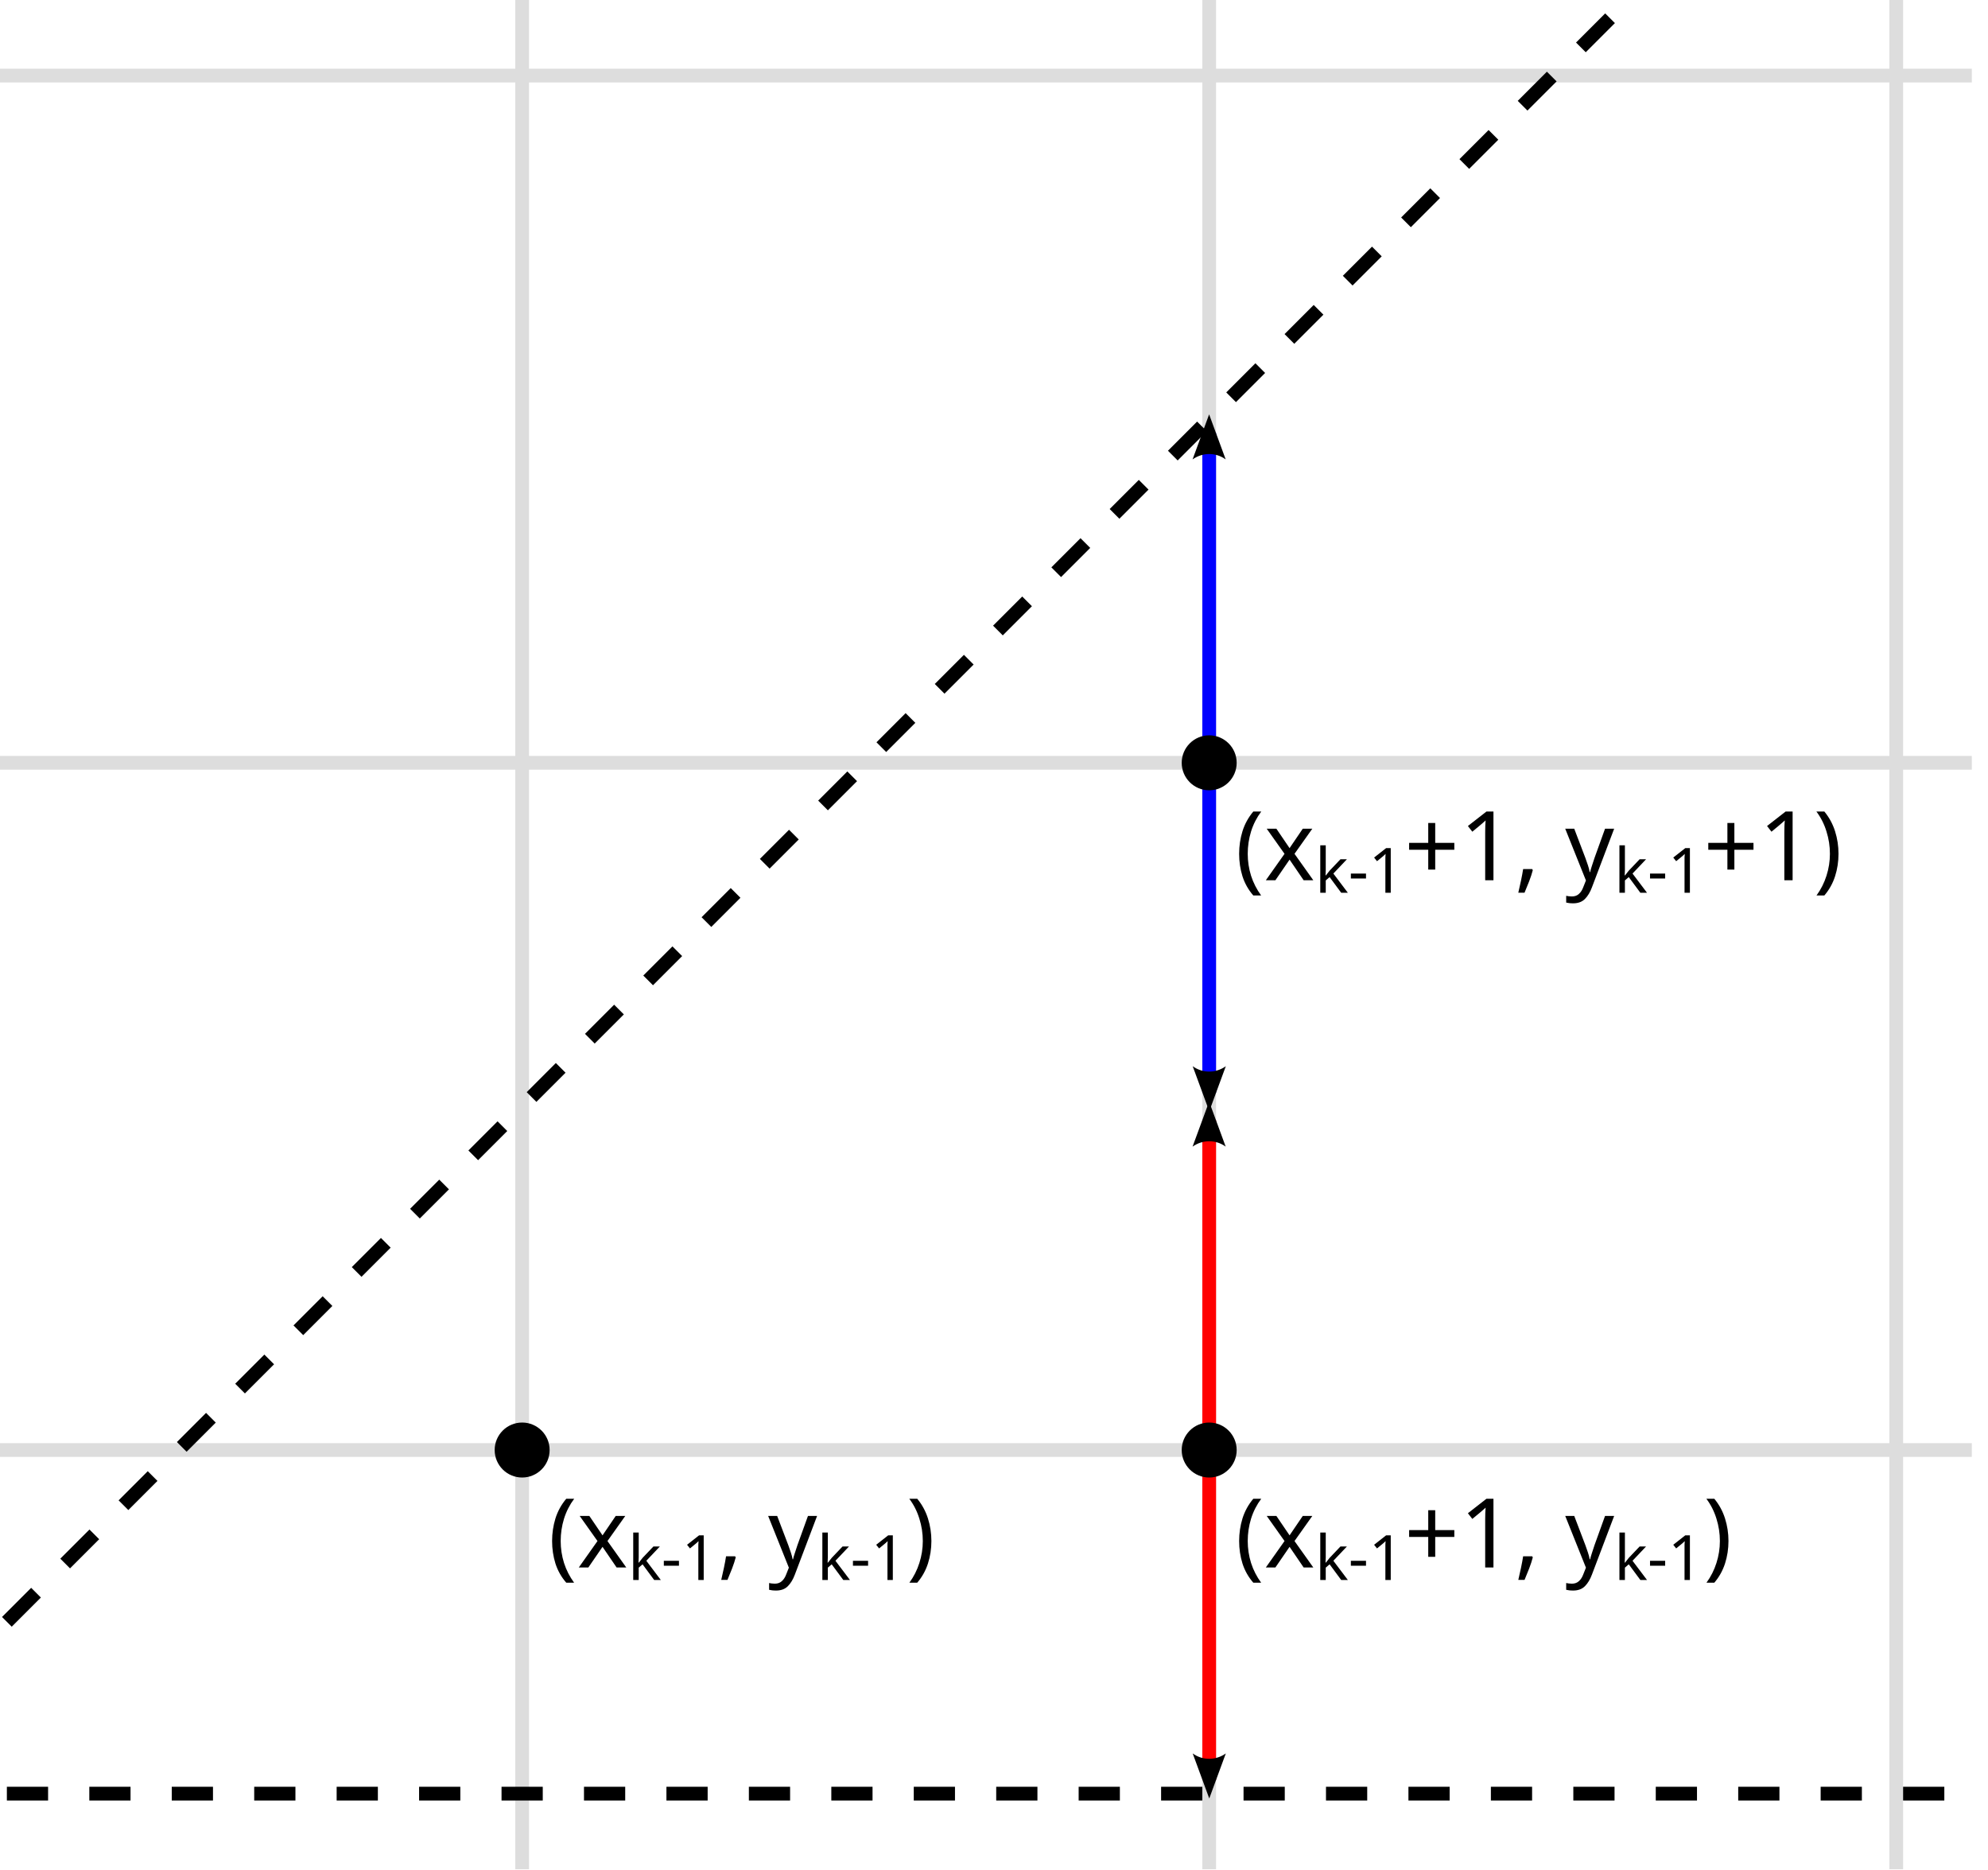
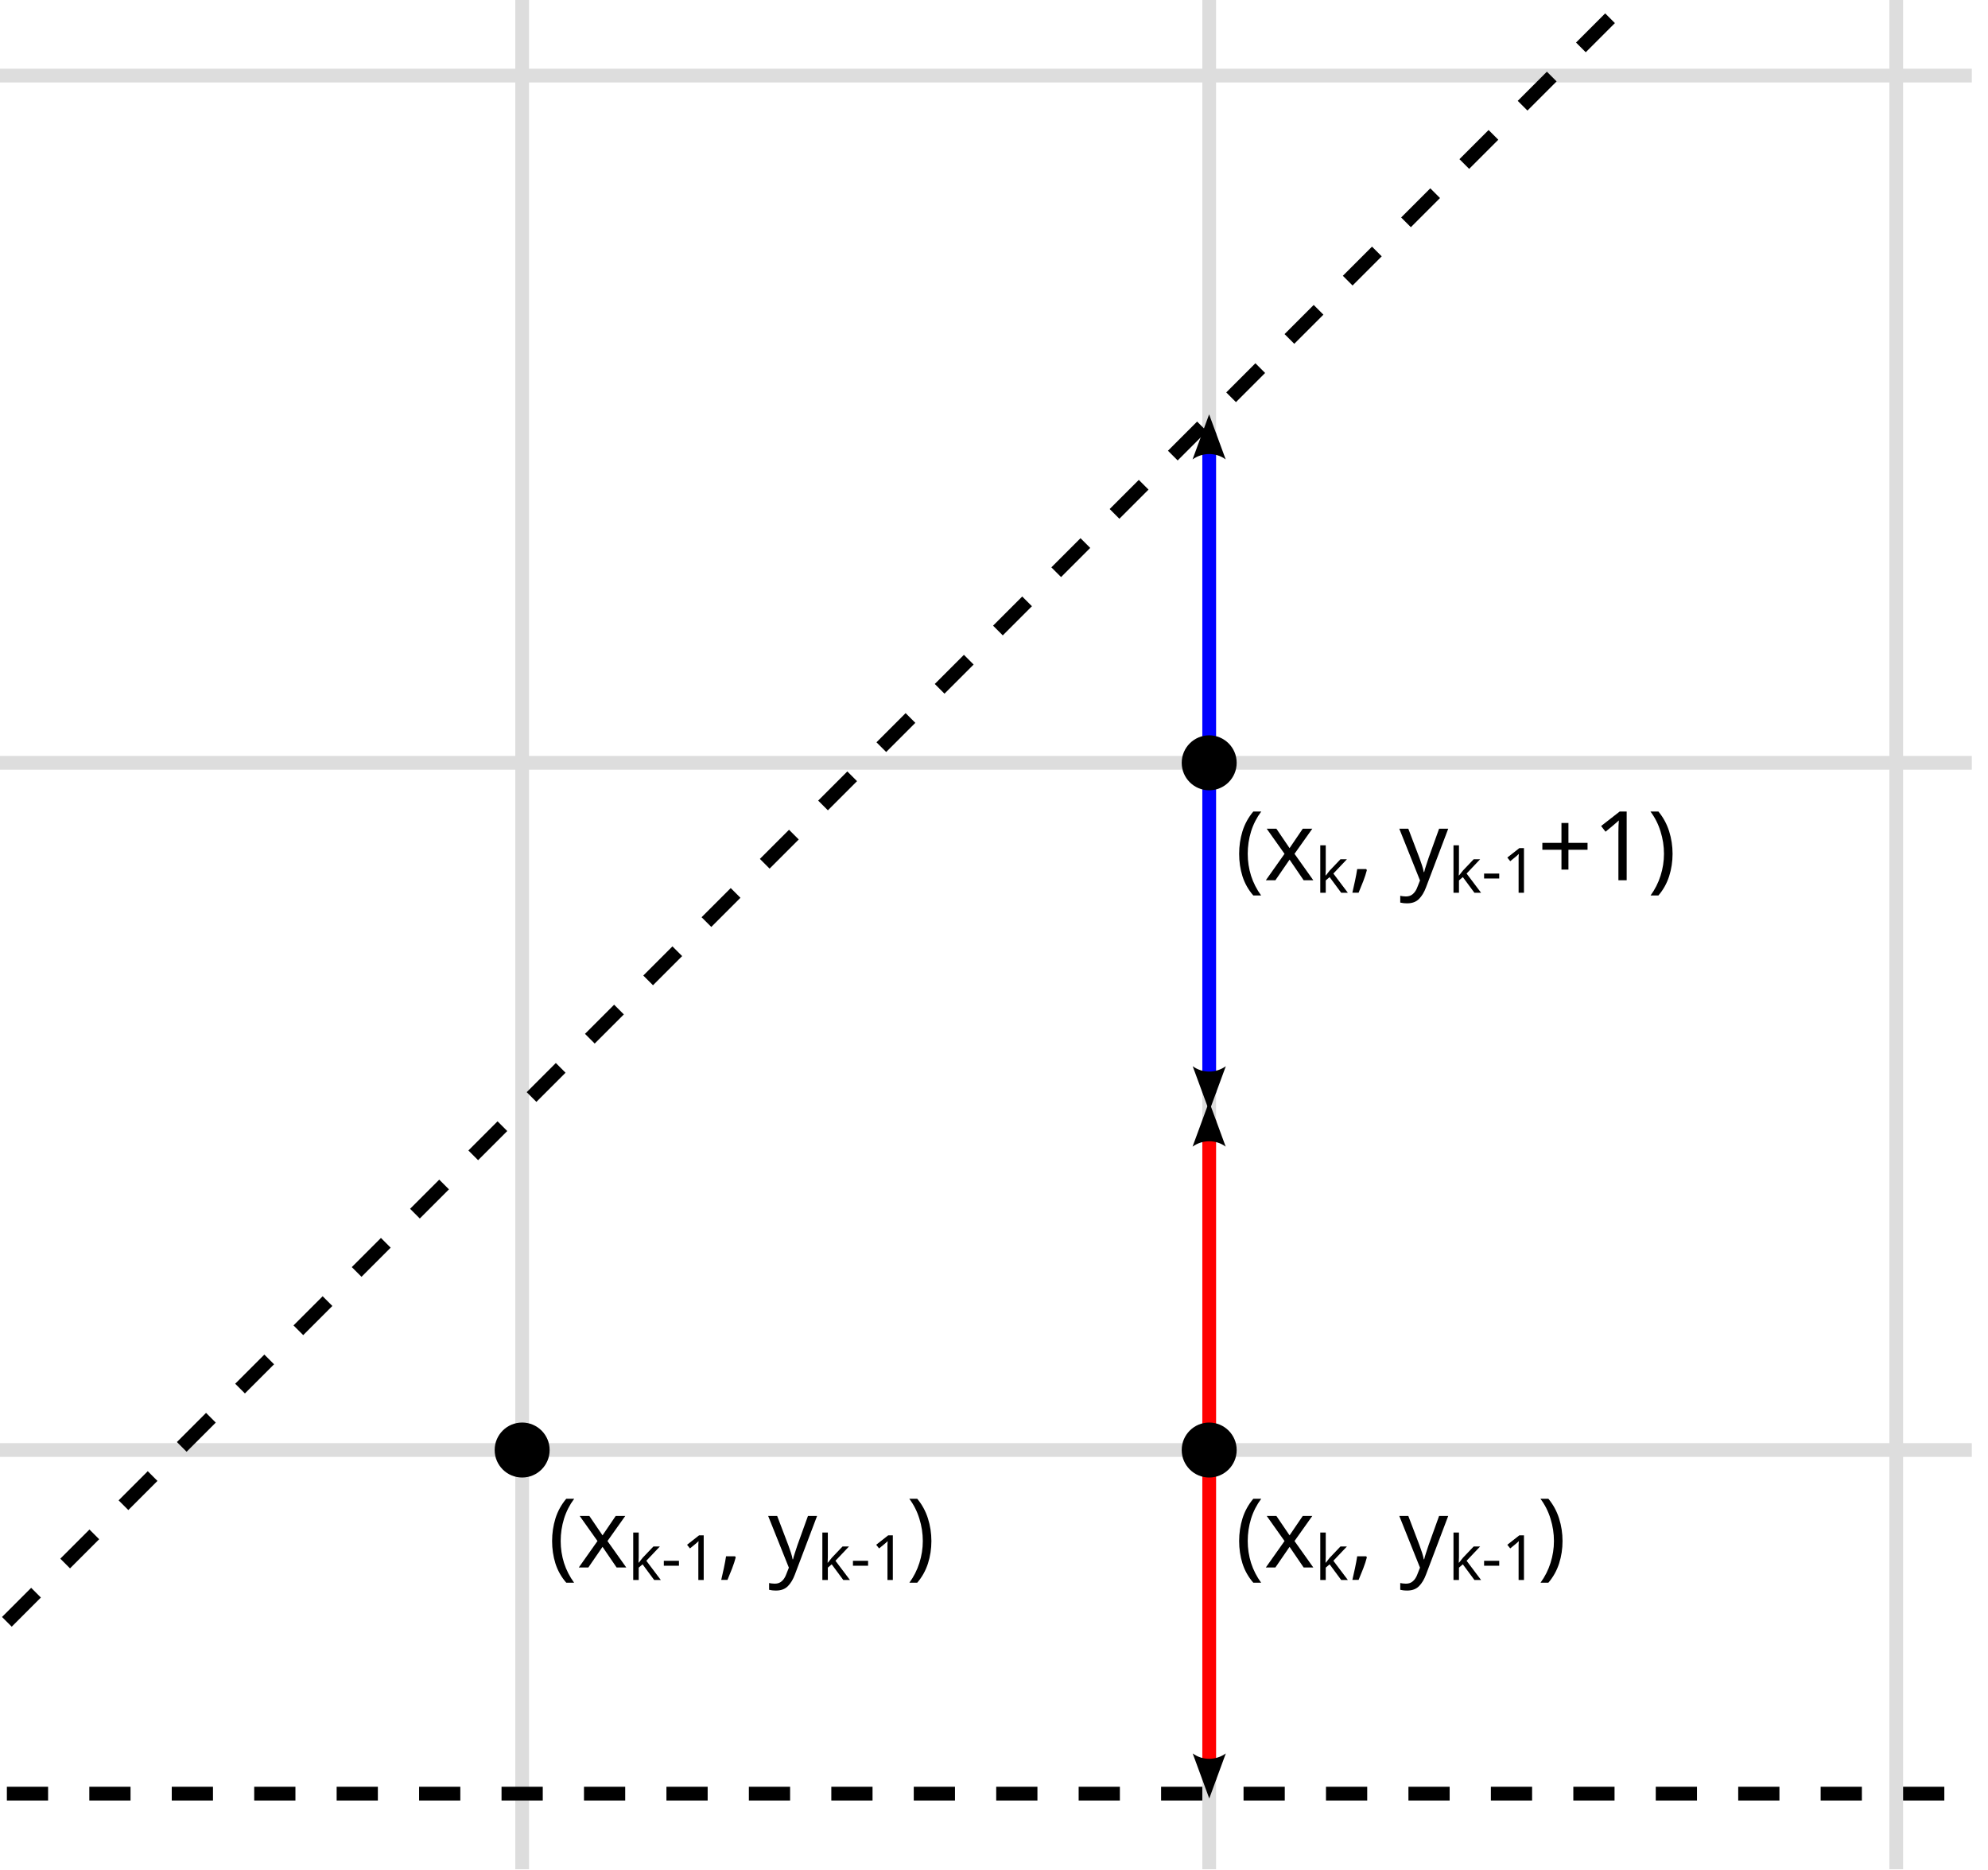
<svg xmlns="http://www.w3.org/2000/svg" width="289.357" height="272" id="svg2" version="1.1">
  <defs id="defs4">
    <marker orient="auto" refY="0" refX="0" id="Arrow2Send" style="overflow:visible">
      <path id="path4331" style="fill-rule:evenodd;stroke-width:0.625;stroke-linejoin:round" d="M 8.719,4.034 -2.207,0.016 8.719,-4.002 c -1.745,2.372 -1.735,5.617 -6e-7,8.035 z" transform="matrix(-0.3,0,0,-0.3,0.69,0)" />
    </marker>
    <marker orient="auto" refY="0" refX="0" id="Arrow2Sstart" style="overflow:visible">
      <path id="path4328" style="fill-rule:evenodd;stroke-width:0.625;stroke-linejoin:round" d="M 8.719,4.034 -2.207,0.016 8.719,-4.002 c -1.745,2.372 -1.735,5.617 -6e-7,8.035 z" transform="matrix(0.3,0,0,0.3,-0.69,0)" />
    </marker>
    <marker orient="auto" refY="0" refX="0" id="Arrow1Lstart" style="overflow:visible">
      <path id="path4298" d="M 0,0 5,-5 -12.5,0 5,5 0,0 z" style="fill-rule:evenodd;stroke:#000000;stroke-width:1pt" transform="matrix(0.8,0,0,0.8,10,0)" />
    </marker>
    <marker orient="auto" refY="0" refX="0" id="TriangleInM" style="overflow:visible">
      <path id="path4434" d="m 5.77,0 -8.65,5 0,-10 8.65,5 z" style="fill-rule:evenodd;stroke:#000000;stroke-width:1pt" transform="scale(-0.4,-0.4)" />
    </marker>
    <marker orient="auto" refY="0" refX="0" id="CurveIn" style="overflow:visible">
      <path id="path4482" d="m 4.625,-5.046 c -2.76,0 -5,2.24 -5,5 0,2.76 2.24,5 5,5" style="fill:none;stroke:#000000;stroke-width:1pt" transform="scale(0.6,0.6)" />
    </marker>
    <marker orient="auto" refY="0" refX="0" id="CurveOut" style="overflow:visible">
      <path id="path4485" d="m -5.413,-5.046 c 2.76,0 5,2.24 5,5 0,2.76 -2.24,5 -5,5" style="fill:none;stroke:#000000;stroke-width:1pt" transform="scale(0.6,0.6)" />
    </marker>
    <marker orient="auto" refY="0" refX="0" id="StopL" style="overflow:visible">
      <path id="path4467" d="M 0,5.65 0,-5.65" style="fill:none;stroke:#000000;stroke-width:1pt" transform="scale(0.8,0.8)" />
    </marker>
  </defs>
  <g id="layer1" transform="translate(-124,-41.36218)">
    <path style="fill:none;stroke:#dddddd;stroke-width:2;stroke-linecap:square;stroke-linejoin:miter;stroke-miterlimit:4;stroke-opacity:1;stroke-dasharray:none" d="m 125,52.362 285,0" id="path3009" />
    <path style="fill:none;stroke:#dddddd;stroke-width:2;stroke-linecap:square;stroke-linejoin:miter;stroke-miterlimit:4;stroke-opacity:1;stroke-dasharray:none" d="m 125,152.362 285,0" id="path3009-1" />
    <path style="fill:none;stroke:#dddddd;stroke-width:2;stroke-linecap:square;stroke-linejoin:miter;stroke-miterlimit:4;stroke-opacity:1;stroke-dasharray:none" d="m 125,252.362 285,0" id="path3009-3" />
    <path style="fill:none;stroke:#dddddd;stroke-width:2;stroke-linecap:square;stroke-linejoin:miter;stroke-miterlimit:4;stroke-opacity:1;stroke-dasharray:none" d="m 200,42.362 0,270" id="path3009-8" />
    <path style="fill:none;stroke:#dddddd;stroke-width:2;stroke-linecap:square;stroke-linejoin:miter;stroke-miterlimit:4;stroke-opacity:1;stroke-dasharray:none" d="m 400,42.362 0,270" id="path3009-8-2" />
    <path style="fill:none;stroke:#dddddd;stroke-width:2;stroke-linecap:square;stroke-linejoin:miter;stroke-miterlimit:4;stroke-opacity:1;stroke-dasharray:none" d="m 300,42.362 0,270" id="path3009-8-1" />
    <path id="path3006" d="m 200.344,267.7 c 0,2.901 -2.352,5.253 -5.253,5.253 -2.901,0 -5.253,-2.352 -5.253,-5.253 0,-2.901 2.352,-5.253 5.253,-5.253 2.901,0 5.253,2.352 5.253,5.253 z" transform="matrix(0.7614165,0,0,0.7614165,51.45455,48.53081)" />
    <path style="fill:none;stroke:#000000;stroke-width:2;stroke-linecap:butt;stroke-linejoin:miter;stroke-miterlimit:4;stroke-opacity:1;stroke-dasharray:6,6;stroke-dashoffset:0" d="m 125,302.362 285,0" id="path3814" />
    <path style="fill:none;stroke:#000000;stroke-width:2;stroke-linecap:butt;stroke-linejoin:miter;stroke-miterlimit:4;stroke-opacity:1;stroke-dasharray:6,6;stroke-dashoffset:0" d="M 125,277.362 360,42.362" id="path3816" />
    <path style="fill:none;stroke:#0000ff;stroke-width:2;stroke-linecap:butt;stroke-linejoin:miter;stroke-miterlimit:4;stroke-opacity:1;stroke-dasharray:none;marker-start:url(#Arrow2Sstart);marker-end:url(#Arrow2Send)" d="m 300,104.362 0,96" id="path3890" />
    <path style="fill:none;stroke:#ff0000;stroke-width:2;stroke-linecap:butt;stroke-linejoin:miter;stroke-miterlimit:4;stroke-opacity:1;stroke-dasharray:none;marker-start:url(#Arrow2Sstart);marker-end:url(#Arrow2Send)" d="m 300,204.362 0,96" id="path3890-8" />
    <text xml:space="preserve" style="font-size:14px;font-style:normal;font-weight:normal;line-height:125%;letter-spacing:0px;word-spacing:0px;fill:#000000;fill-opacity:1;stroke:none;font-family:Sans" x="203.797" y="269.45" id="text4270">
      <tspan id="tspan4272" x="203.797" y="269.45">(x<tspan style="font-size:65.001%;baseline-shift:sub" id="tspan4276">k-1</tspan>, y<tspan style="font-size:65.001%;baseline-shift:sub" id="tspan4274">k-1</tspan>)</tspan>
    </text>
    <text xml:space="preserve" style="font-size:14px;font-style:normal;font-weight:normal;line-height:125%;letter-spacing:0px;word-spacing:0px;fill:#000000;fill-opacity:1;stroke:none;font-family:Sans" x="303.797" y="269.45" id="text4278">
-       <tspan id="tspan4280" x="303.797" y="269.45">(x<tspan style="font-size:65.001%;baseline-shift:sub" id="tspan4284">k-1</tspan>+1, y<tspan style="font-size:65.001%;baseline-shift:sub" id="tspan4282">k-1</tspan>)</tspan>
+       <tspan id="tspan4280" x="303.797" y="269.45">(x<tspan style="font-size:65.001%;baseline-shift:sub" id="tspan4284">k</tspan>, y<tspan style="font-size:65.001%;baseline-shift:sub" id="tspan4282">k-1</tspan>)</tspan>
    </text>
    <text xml:space="preserve" style="font-size:14px;font-style:normal;font-weight:normal;line-height:125%;letter-spacing:0px;word-spacing:0px;fill:#000000;fill-opacity:1;stroke:none;font-family:Sans" x="303.797" y="169.45" id="text4286">
-       <tspan id="tspan4288" x="303.797" y="169.45">(x<tspan style="font-size:65.001%;baseline-shift:sub" id="tspan4292">k-1</tspan>+1, y<tspan style="font-size:65.001%;baseline-shift:sub" id="tspan4290">k-1</tspan>+1)</tspan>
+       <tspan id="tspan4288" x="303.797" y="169.45">(x<tspan style="font-size:65.001%;baseline-shift:sub" id="tspan4292">k</tspan>, y<tspan style="font-size:65.001%;baseline-shift:sub" id="tspan4290">k-1</tspan>+1)</tspan>
    </text>
    <path id="path3006-2" d="m 200.344,267.7 c 0,2.901 -2.352,5.253 -5.253,5.253 -2.901,0 -5.253,-2.352 -5.253,-5.253 0,-2.901 2.352,-5.253 5.253,-5.253 2.901,0 5.253,2.352 5.253,5.253 z" transform="matrix(0.7614165,0,0,0.7614165,151.4546,-51.46919)" />
    <path id="path3006-5" d="m 200.344,267.7 c 0,2.901 -2.352,5.253 -5.253,5.253 -2.901,0 -5.253,-2.352 -5.253,-5.253 0,-2.901 2.352,-5.253 5.253,-5.253 2.901,0 5.253,2.352 5.253,5.253 z" transform="matrix(0.7614165,0,0,0.7614165,151.4546,48.53081)" />
  </g>
</svg>
